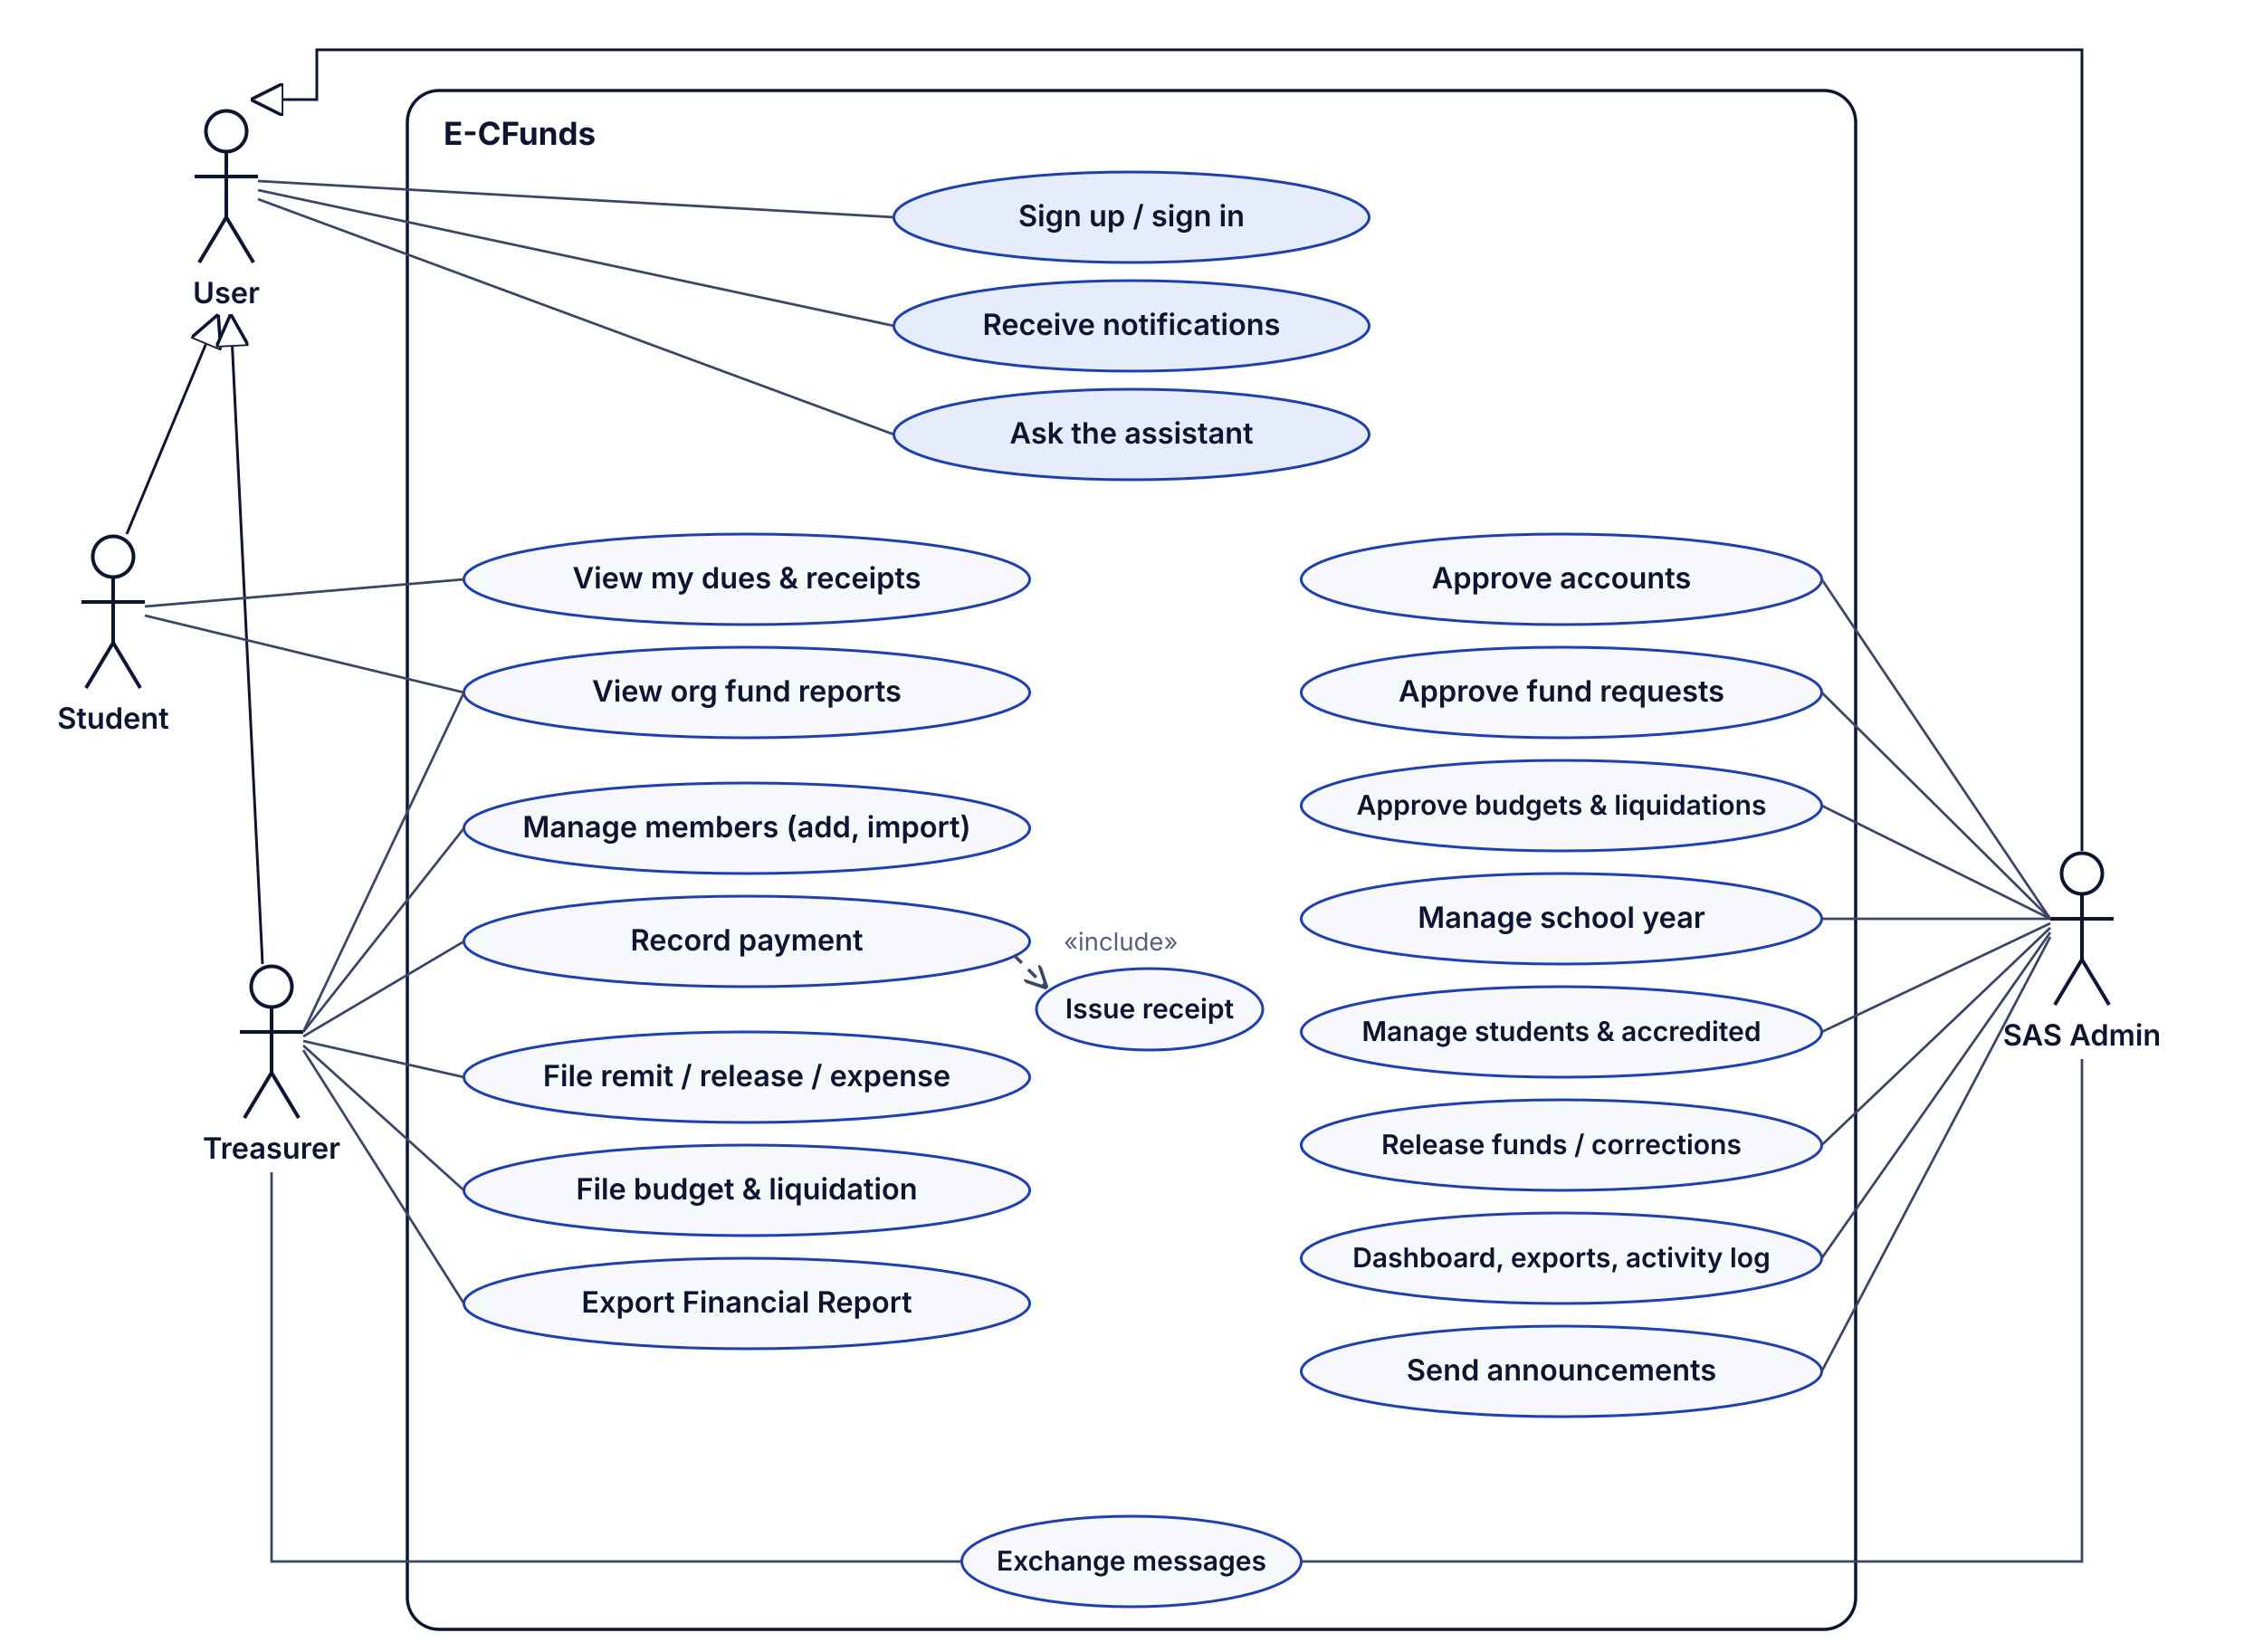
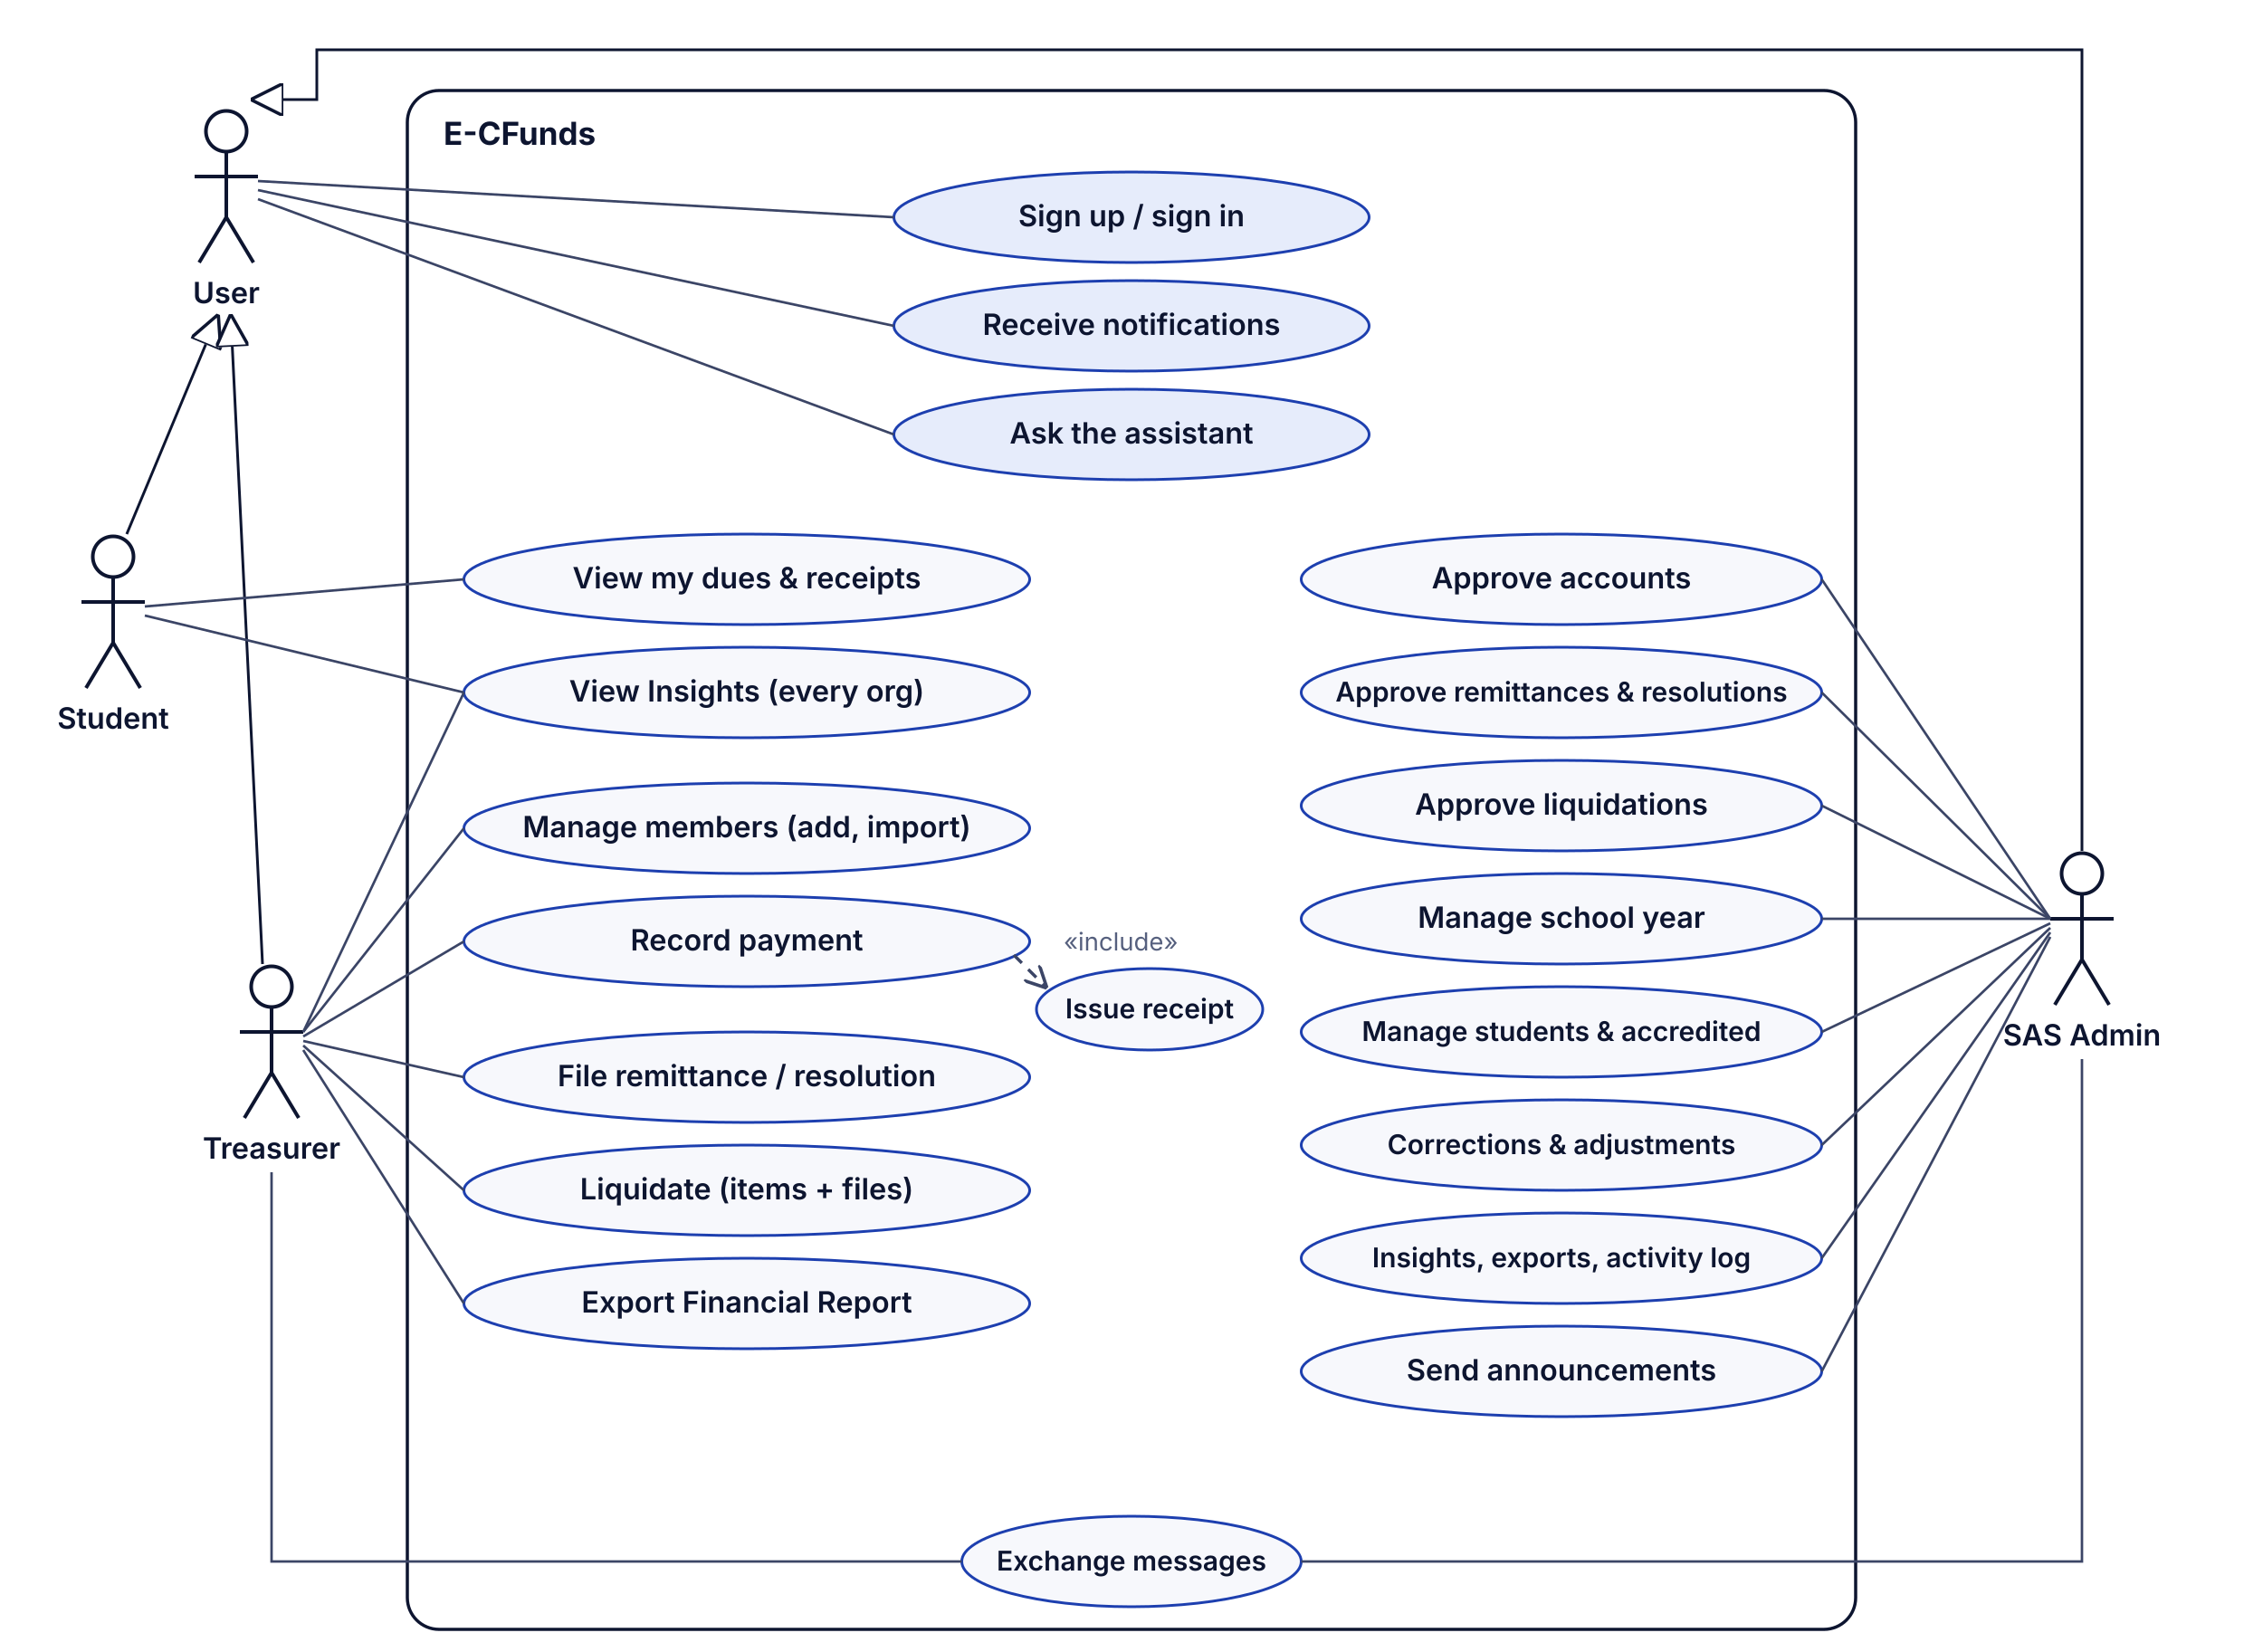
- <svg xmlns="http://www.w3.org/2000/svg" viewBox="0 0 1000 730" role="img" aria-label="Use case diagram: Student, Treasurer and SAS Admin are all Users who sign in, receive notifications and ask the assistant. Students view their dues and org reports. Treasurers manage members, record payments which include issuing a receipt, file requests, budgets and liquidations, export reports and message SAS. SAS Admin approves accounts, requests, budgets and liquidations, manages the school year, students and accredited list, releases funds and corrections, views dashboards and sends announcements." width="1000" height="730">
+ <svg xmlns="http://www.w3.org/2000/svg" viewBox="0 0 1000 730" role="img" aria-label="Use case diagram: Student, Treasurer and SAS Admin are all Users who sign in, receive notifications and ask the assistant. Students view their dues and the Insights dashboards. Treasurers manage members, record payments which include issuing a receipt, file remittances and resolution requests, liquidate activities, export reports and message SAS. SAS Admin approves accounts, remittances, resolutions and liquidations, manages the school year, students and accredited list, makes corrections, views Insights and the activity log, and sends announcements." width="1000" height="730">
  <defs>
    <marker id="g8" viewBox="0 0 12 12" refX="11" refY="6" markerWidth="12" markerHeight="12" orient="auto-start-reverse">
      <path d="M0,0 L12,6 L0,12 z" stroke-width="1.2px" fill="rgb(255, 255, 255)" fill-opacity="1" stroke="rgb(13, 21, 48)" stroke-dasharray="none" stroke-linejoin="miter" stroke-linecap="butt" stroke-opacity="1" opacity="1" font-size="15px" font-weight="400" />
    </marker>
    <marker id="a8" viewBox="0 0 10 10" refX="9" refY="5" markerWidth="7" markerHeight="7" orient="auto-start-reverse">
      <path d="M0,0 L10,5 L0,10" fill="none" stroke="rgb(59, 69, 102)" stroke-width="1.5px" fill-opacity="1" stroke-dasharray="none" stroke-linejoin="miter" stroke-linecap="butt" stroke-opacity="1" opacity="1" font-size="15px" font-weight="400" />
    </marker>
  </defs>
  <rect x="0" y="0" width="1000" height="730" fill="#FFFFFF" />
  <rect x="180" y="40" width="640" height="680" rx="14" fill="none" fill-opacity="1" stroke="rgb(13, 21, 48)" stroke-width="1.4px" stroke-dasharray="none" stroke-linejoin="miter" stroke-linecap="butt" stroke-opacity="1" opacity="1" font-size="15px" font-weight="400" />
  <text x="196" y="64" fill="rgb(13, 21, 48)" fill-opacity="1" stroke="none" stroke-width="1px" stroke-dasharray="none" stroke-linejoin="miter" stroke-linecap="butt" stroke-opacity="1" opacity="1" font-size="14px" font-weight="700" font-family="Inter, Arial, Helvetica, sans-serif">E-CFunds</text>
  <ellipse cx="500" cy="96" rx="105" ry="20" fill="rgb(230, 236, 251)" fill-opacity="1" stroke="rgb(29, 63, 175)" stroke-width="1.2px" stroke-dasharray="none" stroke-linejoin="miter" stroke-linecap="butt" stroke-opacity="1" opacity="1" font-size="15px" font-weight="400" />
  <text x="500" y="100" text-anchor="middle" fill="rgb(13, 21, 48)" fill-opacity="1" stroke="none" stroke-width="1px" stroke-dasharray="none" stroke-linejoin="miter" stroke-linecap="butt" stroke-opacity="1" opacity="1" font-size="13px" font-weight="600" font-family="Inter, Arial, Helvetica, sans-serif">Sign up / sign in</text>
  <ellipse cx="500" cy="144" rx="105" ry="20" fill="rgb(230, 236, 251)" fill-opacity="1" stroke="rgb(29, 63, 175)" stroke-width="1.2px" stroke-dasharray="none" stroke-linejoin="miter" stroke-linecap="butt" stroke-opacity="1" opacity="1" font-size="15px" font-weight="400" />
  <text x="500" y="148" text-anchor="middle" fill="rgb(13, 21, 48)" fill-opacity="1" stroke="none" stroke-width="1px" stroke-dasharray="none" stroke-linejoin="miter" stroke-linecap="butt" stroke-opacity="1" opacity="1" font-size="13px" font-weight="600" font-family="Inter, Arial, Helvetica, sans-serif">Receive notifications</text>
  <ellipse cx="500" cy="192" rx="105" ry="20" fill="rgb(230, 236, 251)" fill-opacity="1" stroke="rgb(29, 63, 175)" stroke-width="1.2px" stroke-dasharray="none" stroke-linejoin="miter" stroke-linecap="butt" stroke-opacity="1" opacity="1" font-size="15px" font-weight="400" />
  <text x="500" y="196" text-anchor="middle" fill="rgb(13, 21, 48)" fill-opacity="1" stroke="none" stroke-width="1px" stroke-dasharray="none" stroke-linejoin="miter" stroke-linecap="butt" stroke-opacity="1" opacity="1" font-size="13px" font-weight="600" font-family="Inter, Arial, Helvetica, sans-serif">Ask the assistant</text>
  <ellipse cx="330" cy="256" rx="125" ry="20" fill="rgb(247, 248, 252)" fill-opacity="1" stroke="rgb(29, 63, 175)" stroke-width="1.2px" stroke-dasharray="none" stroke-linejoin="miter" stroke-linecap="butt" stroke-opacity="1" opacity="1" font-size="15px" font-weight="400" />
  <text x="330" y="260" text-anchor="middle" fill="rgb(13, 21, 48)" fill-opacity="1" stroke="none" stroke-width="1px" stroke-dasharray="none" stroke-linejoin="miter" stroke-linecap="butt" stroke-opacity="1" opacity="1" font-size="13px" font-weight="600" font-family="Inter, Arial, Helvetica, sans-serif">View my dues &amp; receipts</text>
  <ellipse cx="330" cy="306" rx="125" ry="20" fill="rgb(247, 248, 252)" fill-opacity="1" stroke="rgb(29, 63, 175)" stroke-width="1.2px" stroke-dasharray="none" stroke-linejoin="miter" stroke-linecap="butt" stroke-opacity="1" opacity="1" font-size="15px" font-weight="400" />
-   <text x="330" y="310" text-anchor="middle" fill="rgb(13, 21, 48)" fill-opacity="1" stroke="none" stroke-width="1px" stroke-dasharray="none" stroke-linejoin="miter" stroke-linecap="butt" stroke-opacity="1" opacity="1" font-size="13px" font-weight="600" font-family="Inter, Arial, Helvetica, sans-serif">View org fund reports</text>
+   <text x="330" y="310" text-anchor="middle" fill="rgb(13, 21, 48)" fill-opacity="1" stroke="none" stroke-width="1px" stroke-dasharray="none" stroke-linejoin="miter" stroke-linecap="butt" stroke-opacity="1" opacity="1" font-size="13px" font-weight="600" font-family="Inter, Arial, Helvetica, sans-serif">View Insights (every org)</text>
  <ellipse cx="330" cy="366" rx="125" ry="20" fill="rgb(247, 248, 252)" fill-opacity="1" stroke="rgb(29, 63, 175)" stroke-width="1.2px" stroke-dasharray="none" stroke-linejoin="miter" stroke-linecap="butt" stroke-opacity="1" opacity="1" font-size="15px" font-weight="400" />
  <text x="330" y="370" text-anchor="middle" fill="rgb(13, 21, 48)" fill-opacity="1" stroke="none" stroke-width="1px" stroke-dasharray="none" stroke-linejoin="miter" stroke-linecap="butt" stroke-opacity="1" opacity="1" font-size="13px" font-weight="600" font-family="Inter, Arial, Helvetica, sans-serif">Manage members (add, import)</text>
  <ellipse cx="330" cy="416" rx="125" ry="20" fill="rgb(247, 248, 252)" fill-opacity="1" stroke="rgb(29, 63, 175)" stroke-width="1.2px" stroke-dasharray="none" stroke-linejoin="miter" stroke-linecap="butt" stroke-opacity="1" opacity="1" font-size="15px" font-weight="400" />
  <text x="330" y="420" text-anchor="middle" fill="rgb(13, 21, 48)" fill-opacity="1" stroke="none" stroke-width="1px" stroke-dasharray="none" stroke-linejoin="miter" stroke-linecap="butt" stroke-opacity="1" opacity="1" font-size="13px" font-weight="600" font-family="Inter, Arial, Helvetica, sans-serif">Record payment</text>
  <ellipse cx="330" cy="476" rx="125" ry="20" fill="rgb(247, 248, 252)" fill-opacity="1" stroke="rgb(29, 63, 175)" stroke-width="1.2px" stroke-dasharray="none" stroke-linejoin="miter" stroke-linecap="butt" stroke-opacity="1" opacity="1" font-size="15px" font-weight="400" />
-   <text x="330" y="480" text-anchor="middle" fill="rgb(13, 21, 48)" fill-opacity="1" stroke="none" stroke-width="1px" stroke-dasharray="none" stroke-linejoin="miter" stroke-linecap="butt" stroke-opacity="1" opacity="1" font-size="13px" font-weight="600" font-family="Inter, Arial, Helvetica, sans-serif">File remit / release / expense</text>
+   <text x="330" y="480" text-anchor="middle" fill="rgb(13, 21, 48)" fill-opacity="1" stroke="none" stroke-width="1px" stroke-dasharray="none" stroke-linejoin="miter" stroke-linecap="butt" stroke-opacity="1" opacity="1" font-size="13px" font-weight="600" font-family="Inter, Arial, Helvetica, sans-serif">File remittance / resolution</text>
  <ellipse cx="330" cy="526" rx="125" ry="20" fill="rgb(247, 248, 252)" fill-opacity="1" stroke="rgb(29, 63, 175)" stroke-width="1.2px" stroke-dasharray="none" stroke-linejoin="miter" stroke-linecap="butt" stroke-opacity="1" opacity="1" font-size="15px" font-weight="400" />
-   <text x="330" y="530" text-anchor="middle" fill="rgb(13, 21, 48)" fill-opacity="1" stroke="none" stroke-width="1px" stroke-dasharray="none" stroke-linejoin="miter" stroke-linecap="butt" stroke-opacity="1" opacity="1" font-size="13px" font-weight="600" font-family="Inter, Arial, Helvetica, sans-serif">File budget &amp; liquidation</text>
+   <text x="330" y="530" text-anchor="middle" fill="rgb(13, 21, 48)" fill-opacity="1" stroke="none" stroke-width="1px" stroke-dasharray="none" stroke-linejoin="miter" stroke-linecap="butt" stroke-opacity="1" opacity="1" font-size="13px" font-weight="600" font-family="Inter, Arial, Helvetica, sans-serif">Liquidate (items + files)</text>
  <ellipse cx="330" cy="576" rx="125" ry="20" fill="rgb(247, 248, 252)" fill-opacity="1" stroke="rgb(29, 63, 175)" stroke-width="1.2px" stroke-dasharray="none" stroke-linejoin="miter" stroke-linecap="butt" stroke-opacity="1" opacity="1" font-size="15px" font-weight="400" />
  <text x="330" y="580" text-anchor="middle" fill="rgb(13, 21, 48)" fill-opacity="1" stroke="none" stroke-width="1px" stroke-dasharray="none" stroke-linejoin="miter" stroke-linecap="butt" stroke-opacity="1" opacity="1" font-size="13px" font-weight="600" font-family="Inter, Arial, Helvetica, sans-serif">Export Financial Report</text>
  <ellipse cx="508" cy="446" rx="50" ry="18" fill="rgb(247, 248, 252)" fill-opacity="1" stroke="rgb(29, 63, 175)" stroke-width="1.2px" stroke-dasharray="none" stroke-linejoin="miter" stroke-linecap="butt" stroke-opacity="1" opacity="1" font-size="15px" font-weight="400" />
  <text x="508" y="450" text-anchor="middle" fill="rgb(13, 21, 48)" fill-opacity="1" stroke="none" stroke-width="1px" stroke-dasharray="none" stroke-linejoin="miter" stroke-linecap="butt" stroke-opacity="1" opacity="1" font-size="12px" font-weight="600" font-family="Inter, Arial, Helvetica, sans-serif">Issue receipt</text>
  <line x1="448" y1="422" x2="462" y2="436" marker-end="url(#a8)" fill="none" fill-opacity="1" stroke="rgb(59, 69, 102)" stroke-width="1.4px" stroke-dasharray="5px, 4px" stroke-linejoin="miter" stroke-linecap="butt" stroke-opacity="1" opacity="1" font-size="15px" font-weight="400" />
  <text x="470" y="420" fill="rgb(86, 96, 126)" fill-opacity="1" stroke="rgb(255, 255, 255)" stroke-width="4px" stroke-dasharray="none" stroke-linejoin="round" stroke-linecap="butt" stroke-opacity="1" opacity="1" font-size="11px" font-weight="400" paint-order="stroke" font-family="Inter, Arial, Helvetica, sans-serif">«include»</text>
  <ellipse cx="690" cy="256" rx="115" ry="20" fill="rgb(247, 248, 252)" fill-opacity="1" stroke="rgb(29, 63, 175)" stroke-width="1.2px" stroke-dasharray="none" stroke-linejoin="miter" stroke-linecap="butt" stroke-opacity="1" opacity="1" font-size="15px" font-weight="400" />
  <text x="690" y="260" text-anchor="middle" fill="rgb(13, 21, 48)" fill-opacity="1" stroke="none" stroke-width="1px" stroke-dasharray="none" stroke-linejoin="miter" stroke-linecap="butt" stroke-opacity="1" opacity="1" font-size="13px" font-weight="600" font-family="Inter, Arial, Helvetica, sans-serif">Approve accounts</text>
  <ellipse cx="690" cy="306" rx="115" ry="20" fill="rgb(247, 248, 252)" fill-opacity="1" stroke="rgb(29, 63, 175)" stroke-width="1.2px" stroke-dasharray="none" stroke-linejoin="miter" stroke-linecap="butt" stroke-opacity="1" opacity="1" font-size="15px" font-weight="400" />
-   <text x="690" y="310" text-anchor="middle" fill="rgb(13, 21, 48)" fill-opacity="1" stroke="none" stroke-width="1px" stroke-dasharray="none" stroke-linejoin="miter" stroke-linecap="butt" stroke-opacity="1" opacity="1" font-size="13px" font-weight="600" font-family="Inter, Arial, Helvetica, sans-serif">Approve fund requests</text>
+   <text x="690" y="310" text-anchor="middle" fill="rgb(13, 21, 48)" fill-opacity="1" stroke="none" stroke-width="1px" stroke-dasharray="none" stroke-linejoin="miter" stroke-linecap="butt" stroke-opacity="1" opacity="1" font-size="12px" font-weight="600" font-family="Inter, Arial, Helvetica, sans-serif">Approve remittances &amp; resolutions</text>
  <ellipse cx="690" cy="356" rx="115" ry="20" fill="rgb(247, 248, 252)" fill-opacity="1" stroke="rgb(29, 63, 175)" stroke-width="1.2px" stroke-dasharray="none" stroke-linejoin="miter" stroke-linecap="butt" stroke-opacity="1" opacity="1" font-size="15px" font-weight="400" />
-   <text x="690" y="360" text-anchor="middle" fill="rgb(13, 21, 48)" fill-opacity="1" stroke="none" stroke-width="1px" stroke-dasharray="none" stroke-linejoin="miter" stroke-linecap="butt" stroke-opacity="1" opacity="1" font-size="12px" font-weight="600" font-family="Inter, Arial, Helvetica, sans-serif">Approve budgets &amp; liquidations</text>
+   <text x="690" y="360" text-anchor="middle" fill="rgb(13, 21, 48)" fill-opacity="1" stroke="none" stroke-width="1px" stroke-dasharray="none" stroke-linejoin="miter" stroke-linecap="butt" stroke-opacity="1" opacity="1" font-size="13px" font-weight="600" font-family="Inter, Arial, Helvetica, sans-serif">Approve liquidations</text>
  <ellipse cx="690" cy="406" rx="115" ry="20" fill="rgb(247, 248, 252)" fill-opacity="1" stroke="rgb(29, 63, 175)" stroke-width="1.2px" stroke-dasharray="none" stroke-linejoin="miter" stroke-linecap="butt" stroke-opacity="1" opacity="1" font-size="15px" font-weight="400" />
  <text x="690" y="410" text-anchor="middle" fill="rgb(13, 21, 48)" fill-opacity="1" stroke="none" stroke-width="1px" stroke-dasharray="none" stroke-linejoin="miter" stroke-linecap="butt" stroke-opacity="1" opacity="1" font-size="13px" font-weight="600" font-family="Inter, Arial, Helvetica, sans-serif">Manage school year</text>
  <ellipse cx="690" cy="456" rx="115" ry="20" fill="rgb(247, 248, 252)" fill-opacity="1" stroke="rgb(29, 63, 175)" stroke-width="1.2px" stroke-dasharray="none" stroke-linejoin="miter" stroke-linecap="butt" stroke-opacity="1" opacity="1" font-size="15px" font-weight="400" />
  <text x="690" y="460" text-anchor="middle" fill="rgb(13, 21, 48)" fill-opacity="1" stroke="none" stroke-width="1px" stroke-dasharray="none" stroke-linejoin="miter" stroke-linecap="butt" stroke-opacity="1" opacity="1" font-size="12px" font-weight="600" font-family="Inter, Arial, Helvetica, sans-serif">Manage students &amp; accredited</text>
  <ellipse cx="690" cy="506" rx="115" ry="20" fill="rgb(247, 248, 252)" fill-opacity="1" stroke="rgb(29, 63, 175)" stroke-width="1.2px" stroke-dasharray="none" stroke-linejoin="miter" stroke-linecap="butt" stroke-opacity="1" opacity="1" font-size="15px" font-weight="400" />
-   <text x="690" y="510" text-anchor="middle" fill="rgb(13, 21, 48)" fill-opacity="1" stroke="none" stroke-width="1px" stroke-dasharray="none" stroke-linejoin="miter" stroke-linecap="butt" stroke-opacity="1" opacity="1" font-size="12px" font-weight="600" font-family="Inter, Arial, Helvetica, sans-serif">Release funds / corrections</text>
+   <text x="690" y="510" text-anchor="middle" fill="rgb(13, 21, 48)" fill-opacity="1" stroke="none" stroke-width="1px" stroke-dasharray="none" stroke-linejoin="miter" stroke-linecap="butt" stroke-opacity="1" opacity="1" font-size="12px" font-weight="600" font-family="Inter, Arial, Helvetica, sans-serif">Corrections &amp; adjustments</text>
  <ellipse cx="690" cy="556" rx="115" ry="20" fill="rgb(247, 248, 252)" fill-opacity="1" stroke="rgb(29, 63, 175)" stroke-width="1.2px" stroke-dasharray="none" stroke-linejoin="miter" stroke-linecap="butt" stroke-opacity="1" opacity="1" font-size="15px" font-weight="400" />
-   <text x="690" y="560" text-anchor="middle" fill="rgb(13, 21, 48)" fill-opacity="1" stroke="none" stroke-width="1px" stroke-dasharray="none" stroke-linejoin="miter" stroke-linecap="butt" stroke-opacity="1" opacity="1" font-size="12px" font-weight="600" font-family="Inter, Arial, Helvetica, sans-serif">Dashboard, exports, activity log</text>
+   <text x="690" y="560" text-anchor="middle" fill="rgb(13, 21, 48)" fill-opacity="1" stroke="none" stroke-width="1px" stroke-dasharray="none" stroke-linejoin="miter" stroke-linecap="butt" stroke-opacity="1" opacity="1" font-size="12px" font-weight="600" font-family="Inter, Arial, Helvetica, sans-serif">Insights, exports, activity log</text>
  <ellipse cx="690" cy="606" rx="115" ry="20" fill="rgb(247, 248, 252)" fill-opacity="1" stroke="rgb(29, 63, 175)" stroke-width="1.2px" stroke-dasharray="none" stroke-linejoin="miter" stroke-linecap="butt" stroke-opacity="1" opacity="1" font-size="15px" font-weight="400" />
  <text x="690" y="610" text-anchor="middle" fill="rgb(13, 21, 48)" fill-opacity="1" stroke="none" stroke-width="1px" stroke-dasharray="none" stroke-linejoin="miter" stroke-linecap="butt" stroke-opacity="1" opacity="1" font-size="13px" font-weight="600" font-family="Inter, Arial, Helvetica, sans-serif">Send announcements</text>
  <ellipse cx="500" cy="690" rx="75" ry="20" fill="rgb(247, 248, 252)" fill-opacity="1" stroke="rgb(29, 63, 175)" stroke-width="1.2px" stroke-dasharray="none" stroke-linejoin="miter" stroke-linecap="butt" stroke-opacity="1" opacity="1" font-size="15px" font-weight="400" />
  <text x="500" y="694" text-anchor="middle" fill="rgb(13, 21, 48)" fill-opacity="1" stroke="none" stroke-width="1px" stroke-dasharray="none" stroke-linejoin="miter" stroke-linecap="butt" stroke-opacity="1" opacity="1" font-size="12px" font-weight="600" font-family="Inter, Arial, Helvetica, sans-serif">Exchange messages</text>
  <g>
    <circle cx="100" cy="58" r="9" fill="rgb(255, 255, 255)" fill-opacity="1" stroke="rgb(13, 21, 48)" stroke-width="1.6px" stroke-dasharray="none" stroke-linejoin="miter" stroke-linecap="butt" stroke-opacity="1" opacity="1" font-size="15px" font-weight="400" />
    <line x1="100" y1="67" x2="100" y2="96" fill="none" fill-opacity="1" stroke="rgb(13, 21, 48)" stroke-width="1.6px" stroke-dasharray="none" stroke-linejoin="miter" stroke-linecap="butt" stroke-opacity="1" opacity="1" font-size="15px" font-weight="400" />
    <line x1="86" y1="78" x2="114" y2="78" fill="none" fill-opacity="1" stroke="rgb(13, 21, 48)" stroke-width="1.6px" stroke-dasharray="none" stroke-linejoin="miter" stroke-linecap="butt" stroke-opacity="1" opacity="1" font-size="15px" font-weight="400" />
    <line x1="100" y1="96" x2="88" y2="116" fill="none" fill-opacity="1" stroke="rgb(13, 21, 48)" stroke-width="1.6px" stroke-dasharray="none" stroke-linejoin="miter" stroke-linecap="butt" stroke-opacity="1" opacity="1" font-size="15px" font-weight="400" />
    <line x1="100" y1="96" x2="112" y2="116" fill="none" fill-opacity="1" stroke="rgb(13, 21, 48)" stroke-width="1.6px" stroke-dasharray="none" stroke-linejoin="miter" stroke-linecap="butt" stroke-opacity="1" opacity="1" font-size="15px" font-weight="400" />
  </g>
  <text x="100" y="134" text-anchor="middle" fill="rgb(13, 21, 48)" fill-opacity="1" stroke="none" stroke-width="1px" stroke-dasharray="none" stroke-linejoin="miter" stroke-linecap="butt" stroke-opacity="1" opacity="1" font-size="13px" font-weight="600" font-family="Inter, Arial, Helvetica, sans-serif">User</text>
  <g>
    <circle cx="50" cy="246" r="9" fill="rgb(255, 255, 255)" fill-opacity="1" stroke="rgb(13, 21, 48)" stroke-width="1.6px" stroke-dasharray="none" stroke-linejoin="miter" stroke-linecap="butt" stroke-opacity="1" opacity="1" font-size="15px" font-weight="400" />
    <line x1="50" y1="255" x2="50" y2="284" fill="none" fill-opacity="1" stroke="rgb(13, 21, 48)" stroke-width="1.6px" stroke-dasharray="none" stroke-linejoin="miter" stroke-linecap="butt" stroke-opacity="1" opacity="1" font-size="15px" font-weight="400" />
    <line x1="36" y1="266" x2="64" y2="266" fill="none" fill-opacity="1" stroke="rgb(13, 21, 48)" stroke-width="1.6px" stroke-dasharray="none" stroke-linejoin="miter" stroke-linecap="butt" stroke-opacity="1" opacity="1" font-size="15px" font-weight="400" />
    <line x1="50" y1="284" x2="38" y2="304" fill="none" fill-opacity="1" stroke="rgb(13, 21, 48)" stroke-width="1.6px" stroke-dasharray="none" stroke-linejoin="miter" stroke-linecap="butt" stroke-opacity="1" opacity="1" font-size="15px" font-weight="400" />
    <line x1="50" y1="284" x2="62" y2="304" fill="none" fill-opacity="1" stroke="rgb(13, 21, 48)" stroke-width="1.6px" stroke-dasharray="none" stroke-linejoin="miter" stroke-linecap="butt" stroke-opacity="1" opacity="1" font-size="15px" font-weight="400" />
  </g>
  <text x="50" y="322" text-anchor="middle" fill="rgb(13, 21, 48)" fill-opacity="1" stroke="none" stroke-width="1px" stroke-dasharray="none" stroke-linejoin="miter" stroke-linecap="butt" stroke-opacity="1" opacity="1" font-size="13px" font-weight="600" font-family="Inter, Arial, Helvetica, sans-serif">Student</text>
  <g>
    <circle cx="120" cy="436" r="9" fill="rgb(255, 255, 255)" fill-opacity="1" stroke="rgb(13, 21, 48)" stroke-width="1.6px" stroke-dasharray="none" stroke-linejoin="miter" stroke-linecap="butt" stroke-opacity="1" opacity="1" font-size="15px" font-weight="400" />
    <line x1="120" y1="445" x2="120" y2="474" fill="none" fill-opacity="1" stroke="rgb(13, 21, 48)" stroke-width="1.6px" stroke-dasharray="none" stroke-linejoin="miter" stroke-linecap="butt" stroke-opacity="1" opacity="1" font-size="15px" font-weight="400" />
    <line x1="106" y1="456" x2="134" y2="456" fill="none" fill-opacity="1" stroke="rgb(13, 21, 48)" stroke-width="1.6px" stroke-dasharray="none" stroke-linejoin="miter" stroke-linecap="butt" stroke-opacity="1" opacity="1" font-size="15px" font-weight="400" />
    <line x1="120" y1="474" x2="108" y2="494" fill="none" fill-opacity="1" stroke="rgb(13, 21, 48)" stroke-width="1.6px" stroke-dasharray="none" stroke-linejoin="miter" stroke-linecap="butt" stroke-opacity="1" opacity="1" font-size="15px" font-weight="400" />
    <line x1="120" y1="474" x2="132" y2="494" fill="none" fill-opacity="1" stroke="rgb(13, 21, 48)" stroke-width="1.6px" stroke-dasharray="none" stroke-linejoin="miter" stroke-linecap="butt" stroke-opacity="1" opacity="1" font-size="15px" font-weight="400" />
  </g>
  <text x="120" y="512" text-anchor="middle" fill="rgb(13, 21, 48)" fill-opacity="1" stroke="none" stroke-width="1px" stroke-dasharray="none" stroke-linejoin="miter" stroke-linecap="butt" stroke-opacity="1" opacity="1" font-size="13px" font-weight="600" font-family="Inter, Arial, Helvetica, sans-serif">Treasurer</text>
  <g>
    <circle cx="920" cy="386" r="9" fill="rgb(255, 255, 255)" fill-opacity="1" stroke="rgb(13, 21, 48)" stroke-width="1.6px" stroke-dasharray="none" stroke-linejoin="miter" stroke-linecap="butt" stroke-opacity="1" opacity="1" font-size="15px" font-weight="400" />
    <line x1="920" y1="395" x2="920" y2="424" fill="none" fill-opacity="1" stroke="rgb(13, 21, 48)" stroke-width="1.6px" stroke-dasharray="none" stroke-linejoin="miter" stroke-linecap="butt" stroke-opacity="1" opacity="1" font-size="15px" font-weight="400" />
    <line x1="906" y1="406" x2="934" y2="406" fill="none" fill-opacity="1" stroke="rgb(13, 21, 48)" stroke-width="1.6px" stroke-dasharray="none" stroke-linejoin="miter" stroke-linecap="butt" stroke-opacity="1" opacity="1" font-size="15px" font-weight="400" />
    <line x1="920" y1="424" x2="908" y2="444" fill="none" fill-opacity="1" stroke="rgb(13, 21, 48)" stroke-width="1.6px" stroke-dasharray="none" stroke-linejoin="miter" stroke-linecap="butt" stroke-opacity="1" opacity="1" font-size="15px" font-weight="400" />
    <line x1="920" y1="424" x2="932" y2="444" fill="none" fill-opacity="1" stroke="rgb(13, 21, 48)" stroke-width="1.6px" stroke-dasharray="none" stroke-linejoin="miter" stroke-linecap="butt" stroke-opacity="1" opacity="1" font-size="15px" font-weight="400" />
  </g>
  <text x="920" y="462" text-anchor="middle" fill="rgb(13, 21, 48)" fill-opacity="1" stroke="none" stroke-width="1px" stroke-dasharray="none" stroke-linejoin="miter" stroke-linecap="butt" stroke-opacity="1" opacity="1" font-size="13px" font-weight="600" font-family="Inter, Arial, Helvetica, sans-serif">SAS Admin</text>
  <line x1="56" y1="236" x2="96" y2="140" marker-end="url(#g8)" fill="rgb(0, 0, 0)" fill-opacity="1" stroke="rgb(13, 21, 48)" stroke-width="1.2px" stroke-dasharray="none" stroke-linejoin="miter" stroke-linecap="butt" stroke-opacity="1" opacity="1" font-size="15px" font-weight="400" />
  <line x1="116" y1="426" x2="102" y2="140" marker-end="url(#g8)" fill="rgb(0, 0, 0)" fill-opacity="1" stroke="rgb(13, 21, 48)" stroke-width="1.2px" stroke-dasharray="none" stroke-linejoin="miter" stroke-linecap="butt" stroke-opacity="1" opacity="1" font-size="15px" font-weight="400" />
  <path d="M920,376 V22 H140 V44 H112" marker-end="url(#g8)" fill="none" fill-opacity="1" stroke="rgb(13, 21, 48)" stroke-width="1.2px" stroke-dasharray="none" stroke-linejoin="miter" stroke-linecap="butt" stroke-opacity="1" opacity="1" font-size="15px" font-weight="400" />
  <g>
    <line x1="114" y1="80" x2="395" y2="96" fill="rgb(0, 0, 0)" fill-opacity="1" stroke="rgb(59, 69, 102)" stroke-width="1.1px" stroke-dasharray="none" stroke-linejoin="miter" stroke-linecap="butt" stroke-opacity="1" opacity="1" font-size="15px" font-weight="400" />
    <line x1="114" y1="84" x2="395" y2="144" fill="rgb(0, 0, 0)" fill-opacity="1" stroke="rgb(59, 69, 102)" stroke-width="1.1px" stroke-dasharray="none" stroke-linejoin="miter" stroke-linecap="butt" stroke-opacity="1" opacity="1" font-size="15px" font-weight="400" />
    <line x1="114" y1="88" x2="395" y2="192" fill="rgb(0, 0, 0)" fill-opacity="1" stroke="rgb(59, 69, 102)" stroke-width="1.1px" stroke-dasharray="none" stroke-linejoin="miter" stroke-linecap="butt" stroke-opacity="1" opacity="1" font-size="15px" font-weight="400" />
    <line x1="64" y1="268" x2="205" y2="256" fill="rgb(0, 0, 0)" fill-opacity="1" stroke="rgb(59, 69, 102)" stroke-width="1.1px" stroke-dasharray="none" stroke-linejoin="miter" stroke-linecap="butt" stroke-opacity="1" opacity="1" font-size="15px" font-weight="400" />
    <line x1="64" y1="272" x2="205" y2="306" fill="rgb(0, 0, 0)" fill-opacity="1" stroke="rgb(59, 69, 102)" stroke-width="1.1px" stroke-dasharray="none" stroke-linejoin="miter" stroke-linecap="butt" stroke-opacity="1" opacity="1" font-size="15px" font-weight="400" />
    <line x1="134" y1="456" x2="205" y2="306" fill="rgb(0, 0, 0)" fill-opacity="1" stroke="rgb(59, 69, 102)" stroke-width="1.1px" stroke-dasharray="none" stroke-linejoin="miter" stroke-linecap="butt" stroke-opacity="1" opacity="1" font-size="15px" font-weight="400" />
    <line x1="134" y1="456" x2="205" y2="366" fill="rgb(0, 0, 0)" fill-opacity="1" stroke="rgb(59, 69, 102)" stroke-width="1.1px" stroke-dasharray="none" stroke-linejoin="miter" stroke-linecap="butt" stroke-opacity="1" opacity="1" font-size="15px" font-weight="400" />
    <line x1="134" y1="458" x2="205" y2="416" fill="rgb(0, 0, 0)" fill-opacity="1" stroke="rgb(59, 69, 102)" stroke-width="1.1px" stroke-dasharray="none" stroke-linejoin="miter" stroke-linecap="butt" stroke-opacity="1" opacity="1" font-size="15px" font-weight="400" />
    <line x1="134" y1="460" x2="205" y2="476" fill="rgb(0, 0, 0)" fill-opacity="1" stroke="rgb(59, 69, 102)" stroke-width="1.1px" stroke-dasharray="none" stroke-linejoin="miter" stroke-linecap="butt" stroke-opacity="1" opacity="1" font-size="15px" font-weight="400" />
    <line x1="134" y1="462" x2="205" y2="526" fill="rgb(0, 0, 0)" fill-opacity="1" stroke="rgb(59, 69, 102)" stroke-width="1.1px" stroke-dasharray="none" stroke-linejoin="miter" stroke-linecap="butt" stroke-opacity="1" opacity="1" font-size="15px" font-weight="400" />
    <line x1="134" y1="464" x2="205" y2="576" fill="rgb(0, 0, 0)" fill-opacity="1" stroke="rgb(59, 69, 102)" stroke-width="1.1px" stroke-dasharray="none" stroke-linejoin="miter" stroke-linecap="butt" stroke-opacity="1" opacity="1" font-size="15px" font-weight="400" />
    <polyline points="120,518 120,690 425,690" fill="none" fill-opacity="1" stroke="rgb(59, 69, 102)" stroke-width="1.1px" stroke-dasharray="none" stroke-linejoin="miter" stroke-linecap="butt" stroke-opacity="1" opacity="1" font-size="15px" font-weight="400" />
    <line x1="906" y1="406" x2="805" y2="256" fill="rgb(0, 0, 0)" fill-opacity="1" stroke="rgb(59, 69, 102)" stroke-width="1.1px" stroke-dasharray="none" stroke-linejoin="miter" stroke-linecap="butt" stroke-opacity="1" opacity="1" font-size="15px" font-weight="400" />
    <line x1="906" y1="406" x2="805" y2="306" fill="rgb(0, 0, 0)" fill-opacity="1" stroke="rgb(59, 69, 102)" stroke-width="1.1px" stroke-dasharray="none" stroke-linejoin="miter" stroke-linecap="butt" stroke-opacity="1" opacity="1" font-size="15px" font-weight="400" />
    <line x1="906" y1="406" x2="805" y2="356" fill="rgb(0, 0, 0)" fill-opacity="1" stroke="rgb(59, 69, 102)" stroke-width="1.1px" stroke-dasharray="none" stroke-linejoin="miter" stroke-linecap="butt" stroke-opacity="1" opacity="1" font-size="15px" font-weight="400" />
    <line x1="906" y1="406" x2="805" y2="406" fill="rgb(0, 0, 0)" fill-opacity="1" stroke="rgb(59, 69, 102)" stroke-width="1.1px" stroke-dasharray="none" stroke-linejoin="miter" stroke-linecap="butt" stroke-opacity="1" opacity="1" font-size="15px" font-weight="400" />
    <line x1="906" y1="408" x2="805" y2="456" fill="rgb(0, 0, 0)" fill-opacity="1" stroke="rgb(59, 69, 102)" stroke-width="1.1px" stroke-dasharray="none" stroke-linejoin="miter" stroke-linecap="butt" stroke-opacity="1" opacity="1" font-size="15px" font-weight="400" />
    <line x1="906" y1="410" x2="805" y2="506" fill="rgb(0, 0, 0)" fill-opacity="1" stroke="rgb(59, 69, 102)" stroke-width="1.1px" stroke-dasharray="none" stroke-linejoin="miter" stroke-linecap="butt" stroke-opacity="1" opacity="1" font-size="15px" font-weight="400" />
    <line x1="906" y1="412" x2="805" y2="556" fill="rgb(0, 0, 0)" fill-opacity="1" stroke="rgb(59, 69, 102)" stroke-width="1.1px" stroke-dasharray="none" stroke-linejoin="miter" stroke-linecap="butt" stroke-opacity="1" opacity="1" font-size="15px" font-weight="400" />
    <line x1="906" y1="414" x2="805" y2="606" fill="rgb(0, 0, 0)" fill-opacity="1" stroke="rgb(59, 69, 102)" stroke-width="1.1px" stroke-dasharray="none" stroke-linejoin="miter" stroke-linecap="butt" stroke-opacity="1" opacity="1" font-size="15px" font-weight="400" />
    <polyline points="920,468 920,690 575,690" fill="none" fill-opacity="1" stroke="rgb(59, 69, 102)" stroke-width="1.1px" stroke-dasharray="none" stroke-linejoin="miter" stroke-linecap="butt" stroke-opacity="1" opacity="1" font-size="15px" font-weight="400" />
  </g>
</svg>
